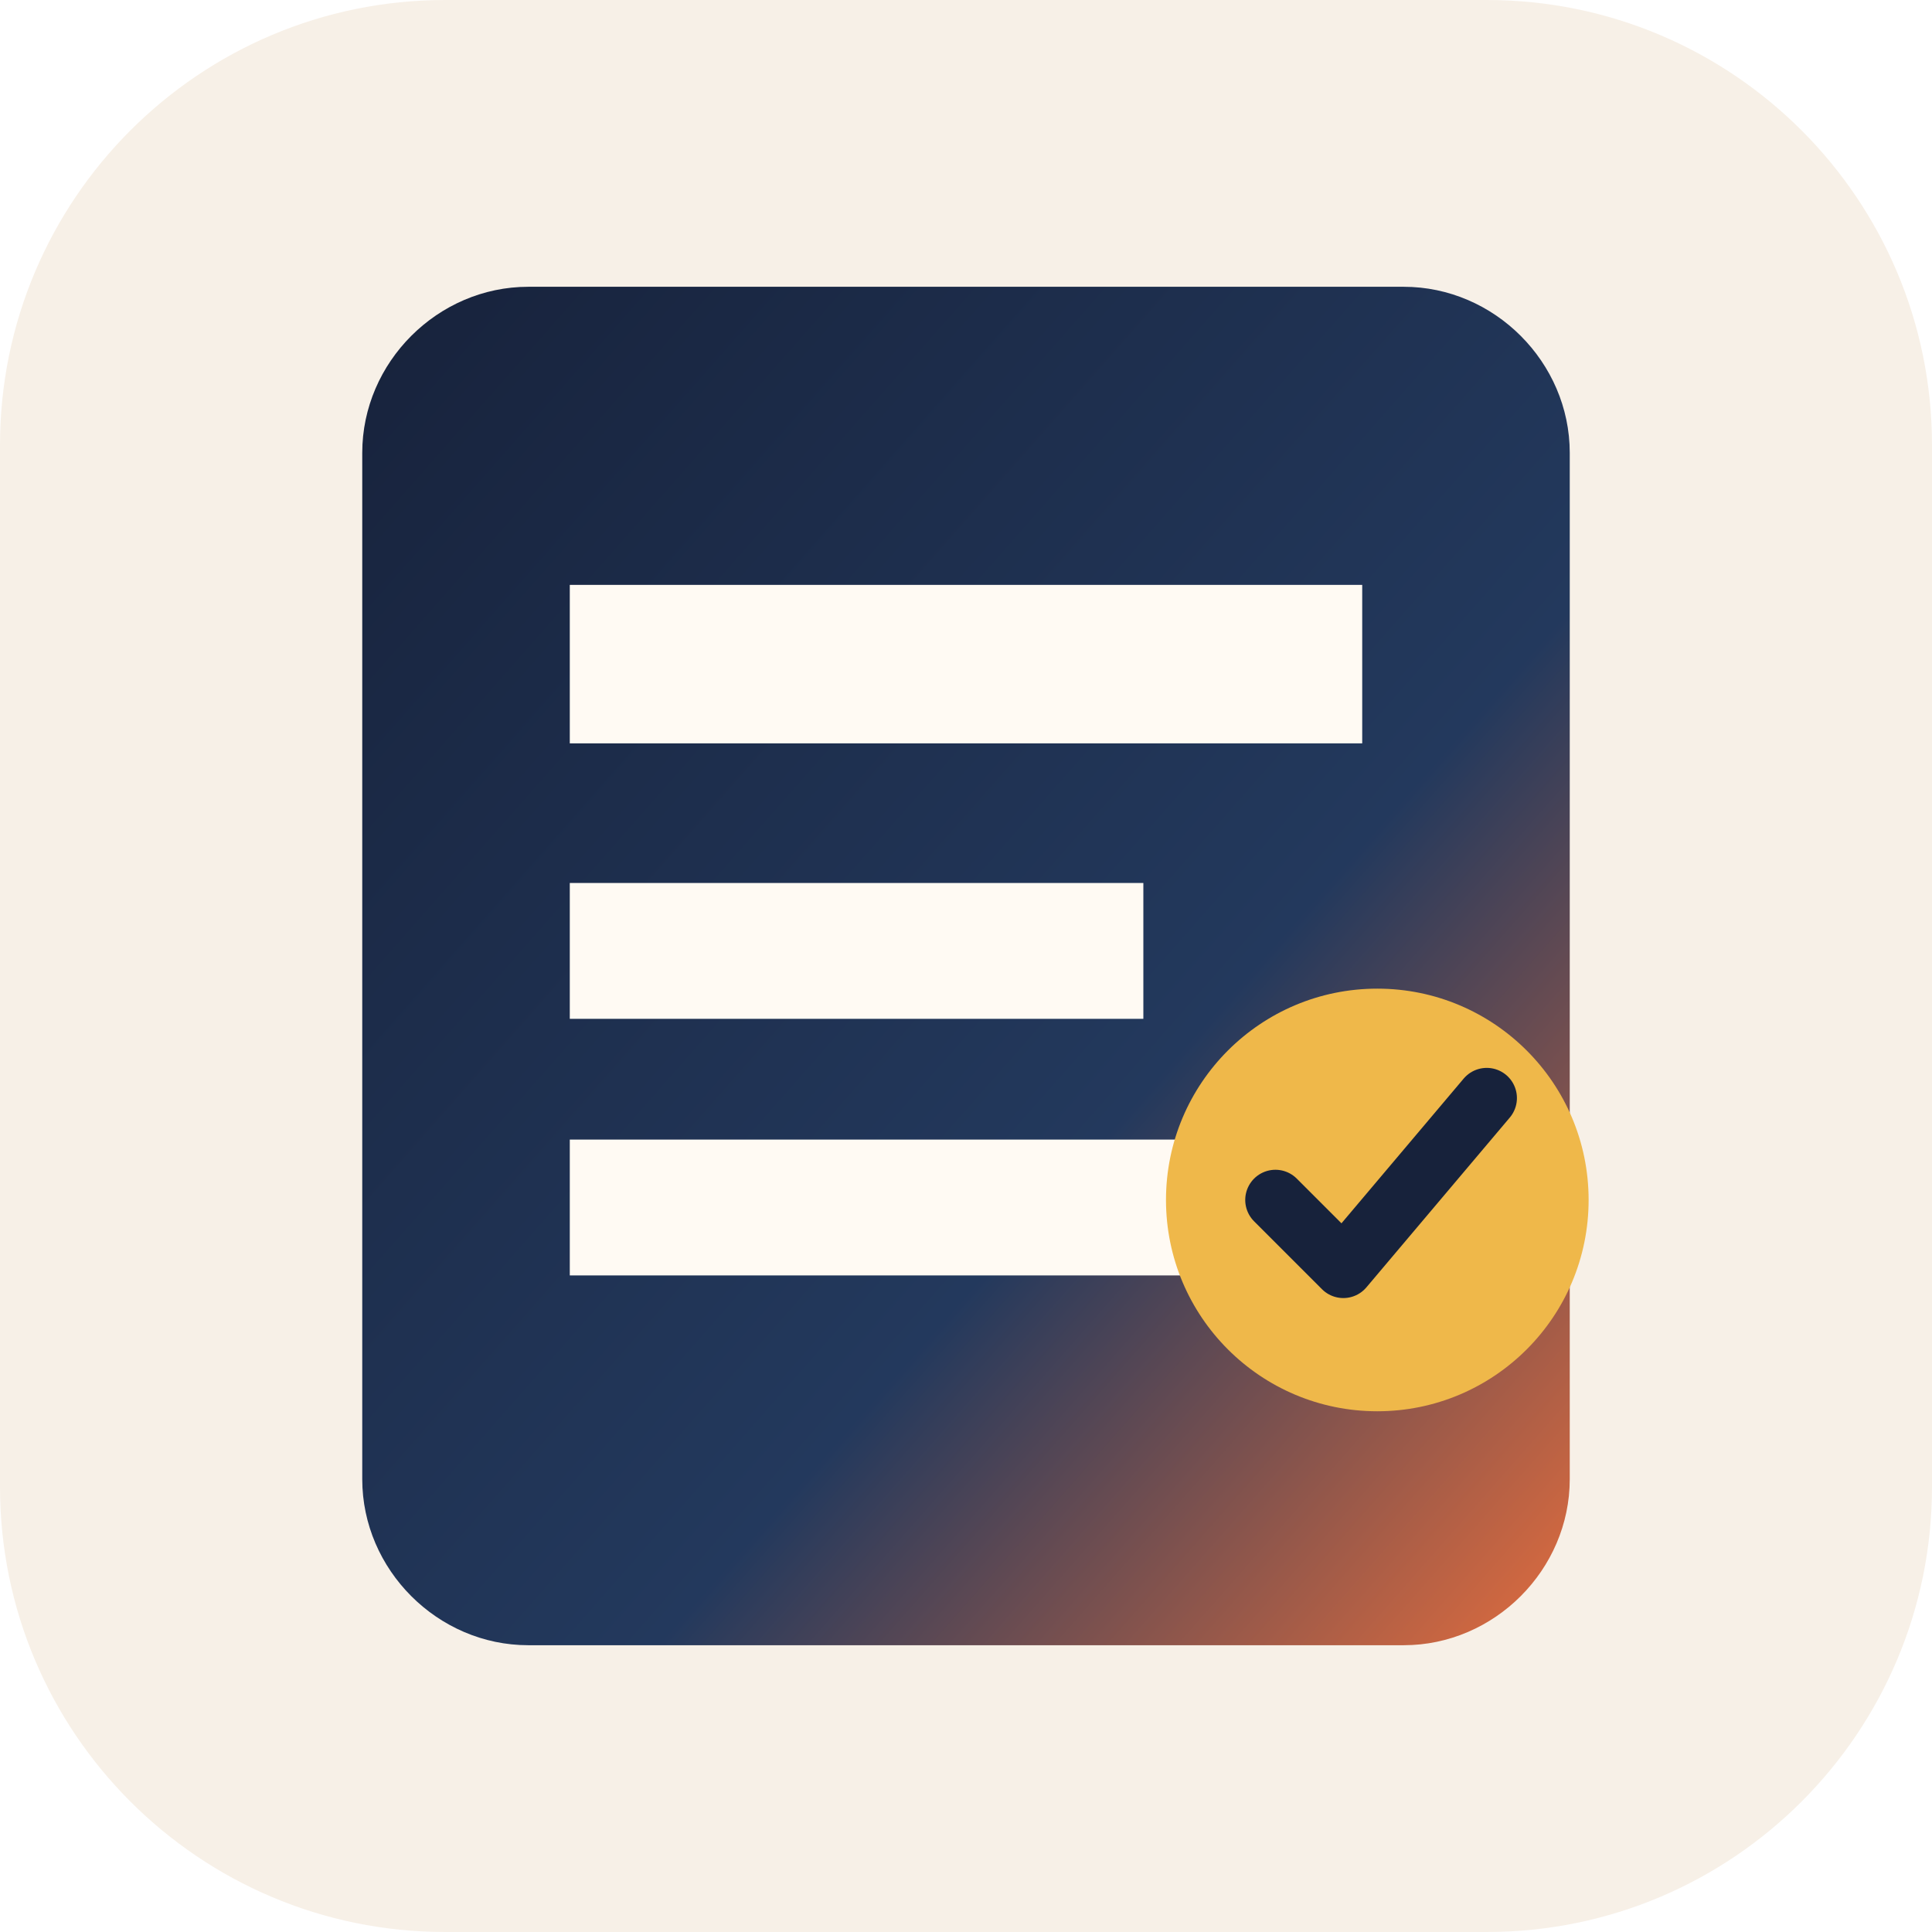
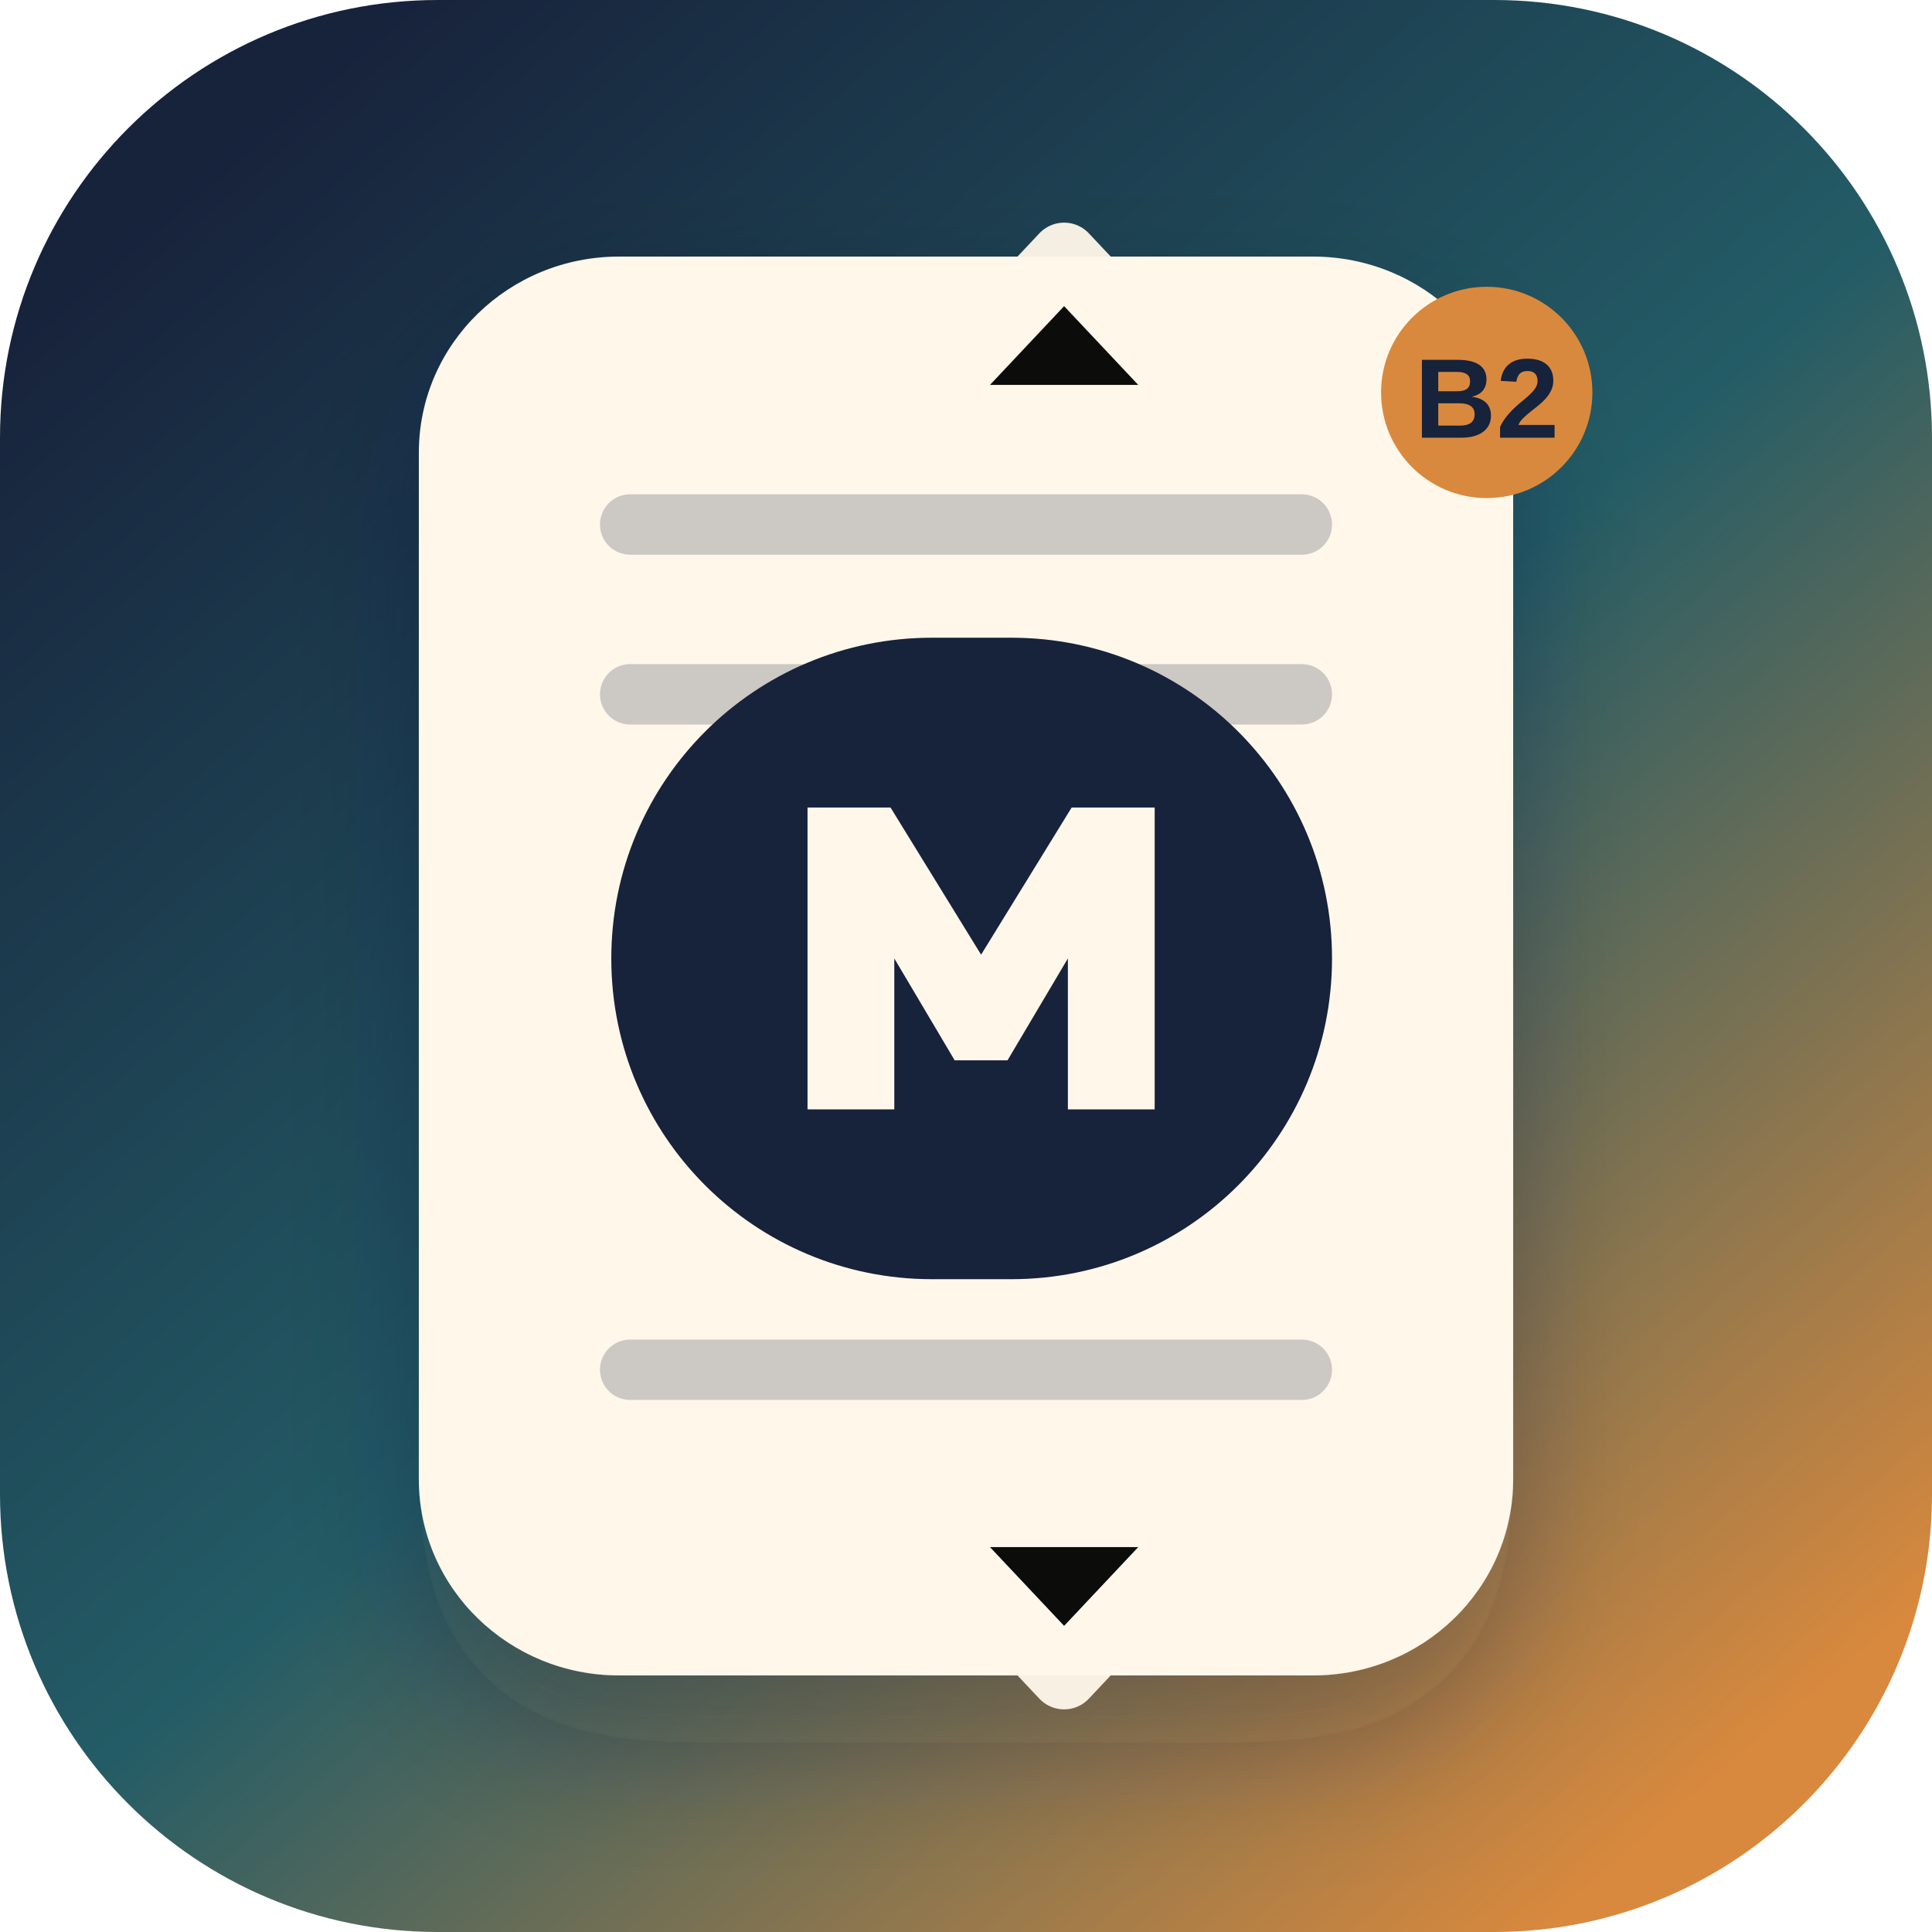
- <svg xmlns="http://www.w3.org/2000/svg" viewBox="0 0 512 512">
+ <svg xmlns="http://www.w3.org/2000/svg" viewBox="0 0 512 512" role="img" aria-label="Deutsch-WiPA logo">
  <defs>
-     <linearGradient id="g" x1="0" x2="1" y1="0" y2="1">
-       <stop stop-color="#17223b" />
-       <stop offset=".62" stop-color="#23395d" />
-       <stop offset="1" stop-color="#e46d3d" />
+     <linearGradient id="g" x1="64" y1="32" x2="448" y2="480" gradientUnits="userSpaceOnUse">
+       <stop stop-color="#17223B" />
+       <stop offset=".52" stop-color="#235C66" />
+       <stop offset="1" stop-color="#D9893D" />
    </linearGradient>
+     <linearGradient id="paper" x1="120" y1="112" x2="386" y2="422">
+       <stop stop-color="#FFF7EA" />
+       <stop offset="1" stop-color="#F2C572" />
+     </linearGradient>
+     <filter id="s" x="-20%" y="-20%" width="140%" height="140%">
+       <feDropShadow dx="0" dy="18" stdDeviation="18" flood-color="#17223B" flood-opacity=".28" />
+     </filter>
  </defs>
-   <rect width="512" height="512" rx="118" fill="#f7f0e7" />
-   <path d="M96 120c0-24 20-44 44-44h232c24 0 44 20 44 44v272c0 24-20 44-44 44H140c-24 0-44-20-44-44z" fill="url(#g)" />
-   <path d="M151 155h210v42H151zm0 79h152v36H151zm0 68h210v36H151z" fill="#fffaf3" />
-   <circle cx="365" cy="318" r="56" fill="#efb84a" />
-   <path d="M338 318l18 18 38-45" fill="none" stroke="#17223b" stroke-width="16" stroke-linecap="round" stroke-linejoin="round" />
+   <rect width="512" height="512" rx="116" fill="url(#g)" />
+   <path d="M111 120c0-29 24-52 53-52h184c29 0 53 23 53 52v272c0 29-24 52-53 52H164c-29 0-53-23-53-52V120Z" fill="url(#paper)" filter="url(#s)" />
+   <path d="M167 139h178M167 184h178M167 363h178" stroke="#17223B" stroke-opacity=".22" stroke-width="16" stroke-linecap="round" />
+   <path d="M162 254c0-47 38-85 85-85h21c47 0 85 38 85 85s-38 85-85 85h-21c-47 0-85-38-85-85Z" fill="#17223B" />
+   <path d="M214 294V214h22l24 39 24-39h22v80h-23v-40l-16 27h-14l-16-27v40h-23Z" fill="#FFF7EA" />
+   <path d="M250 102l32-34 32 34M250 410l32 34 32-34" stroke="#FFF7EA" stroke-width="18" stroke-linecap="round" stroke-linejoin="round" opacity=".95" />
+   <circle cx="394" cy="104" r="28" fill="#D9893D" />
+   <text x="394" y="116" text-anchor="middle" font-family="Arial, sans-serif" font-size="30" font-weight="900" fill="#17223B">B2</text>
</svg>
